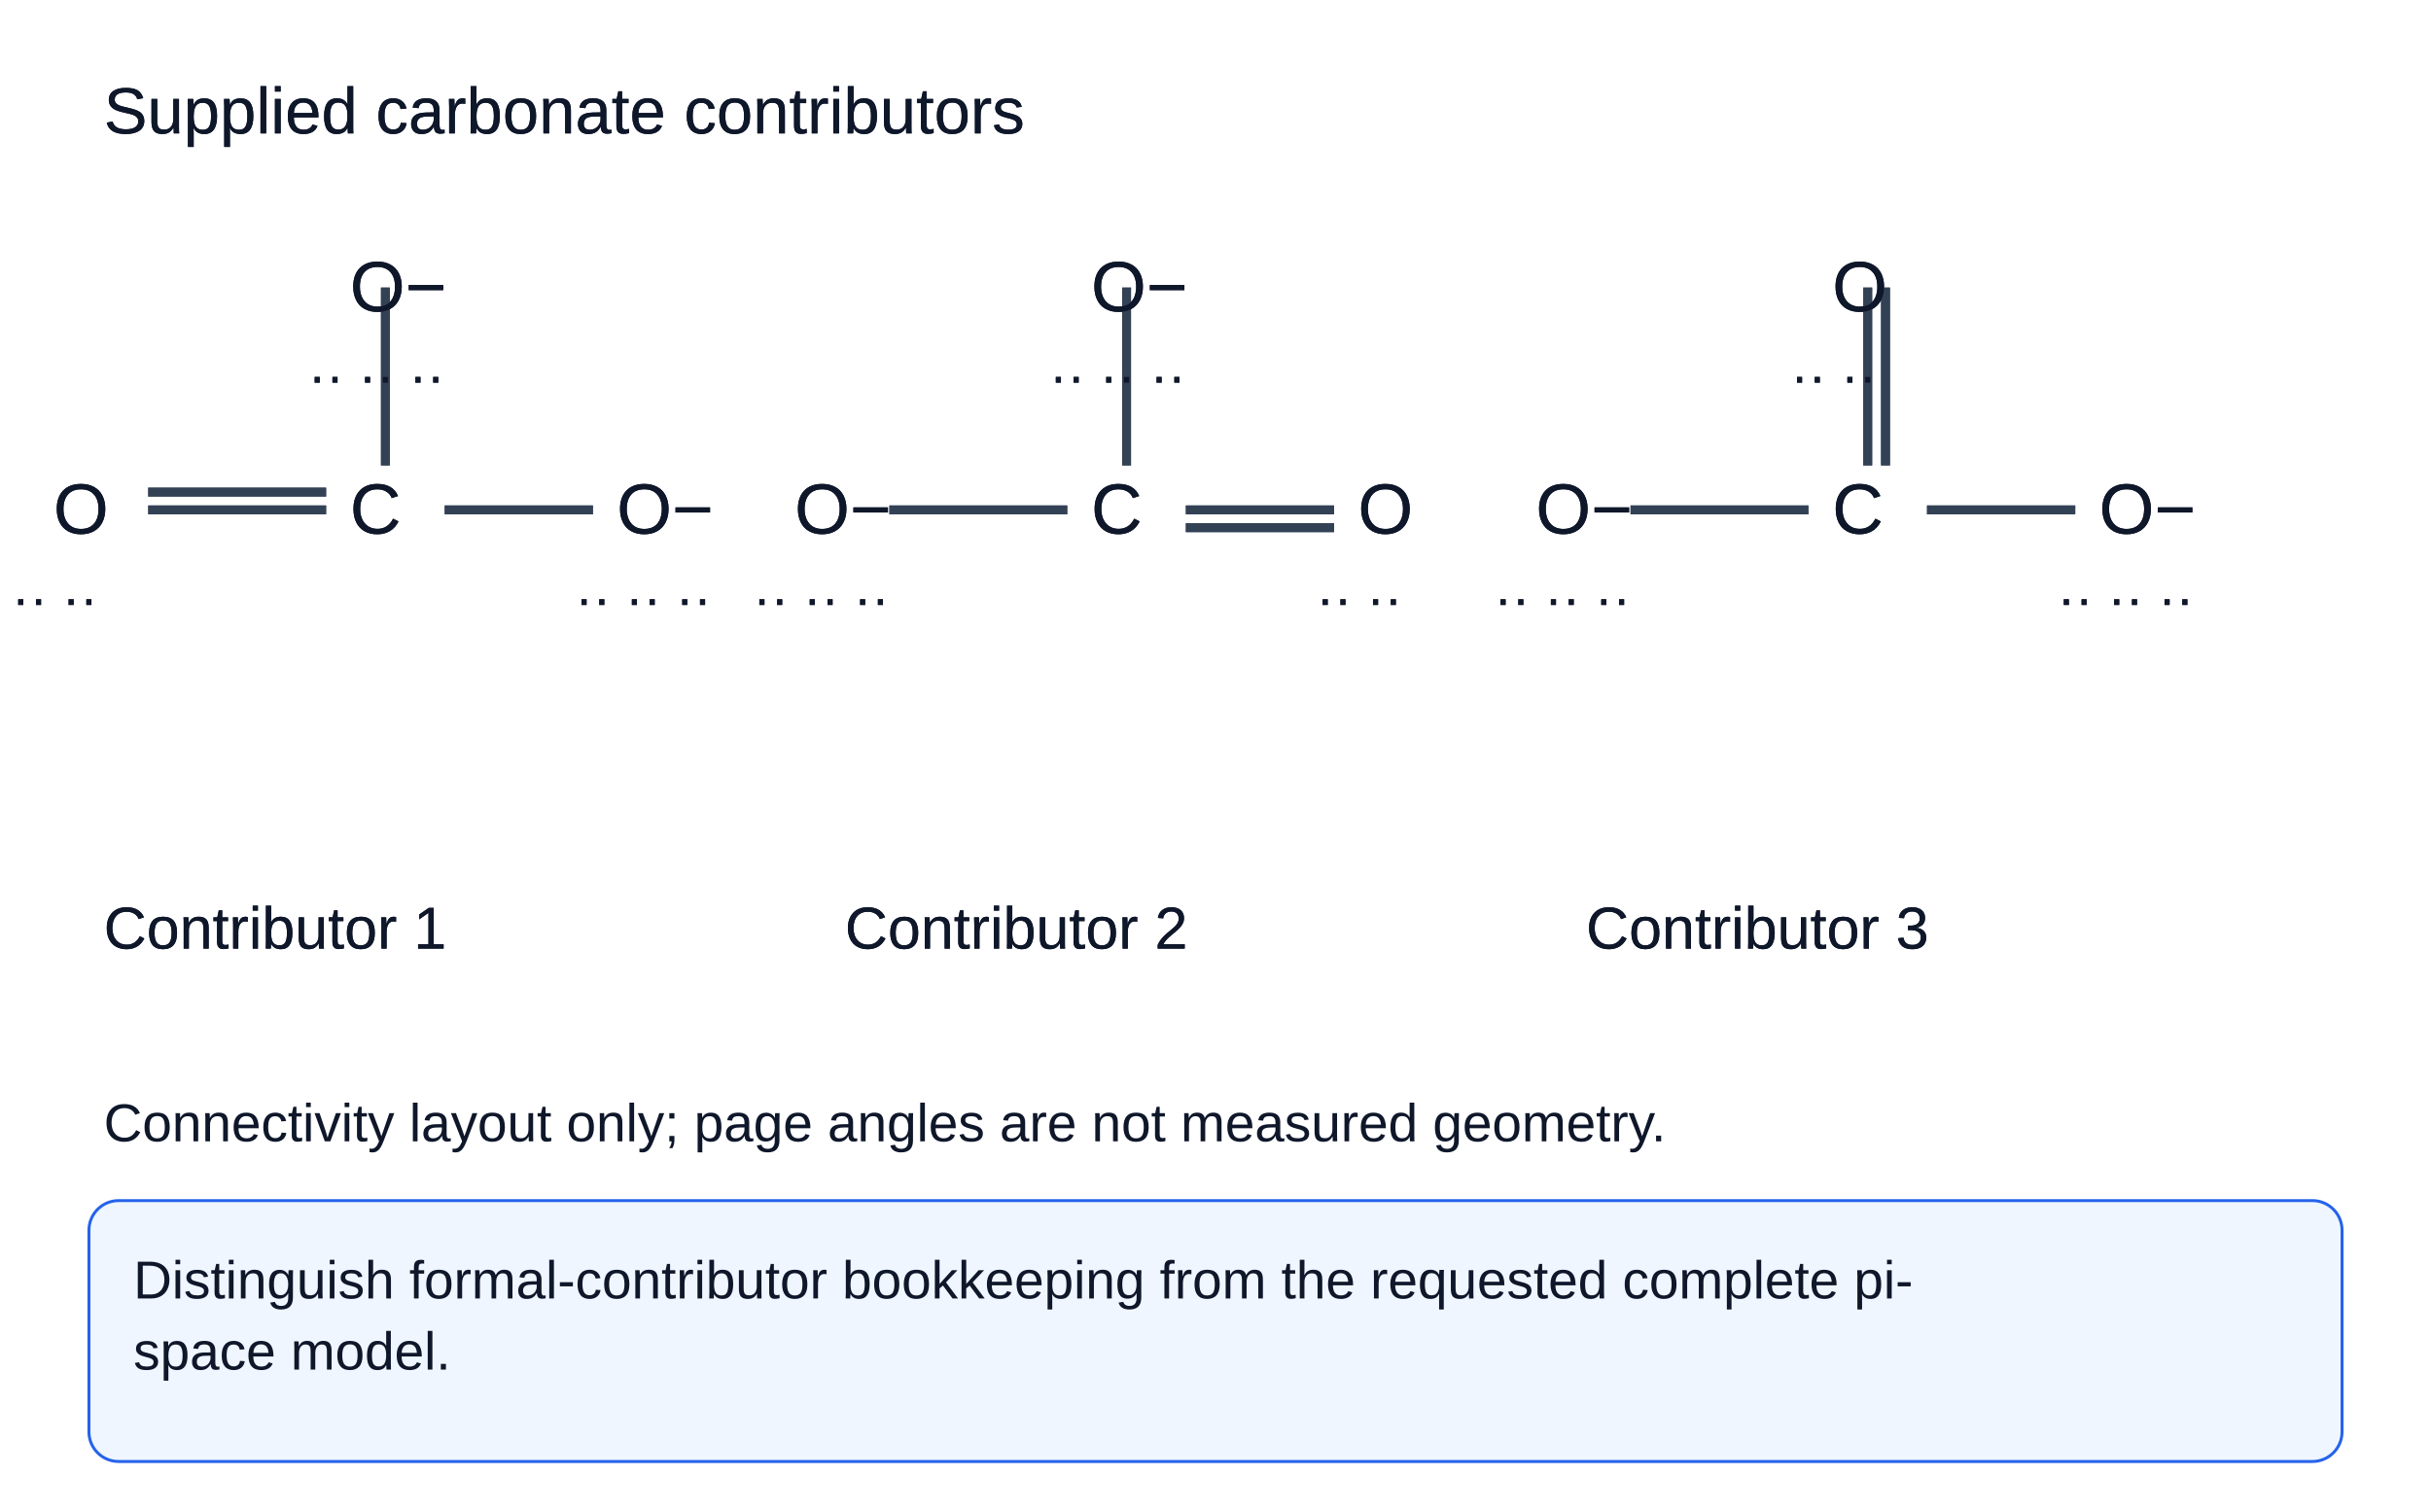
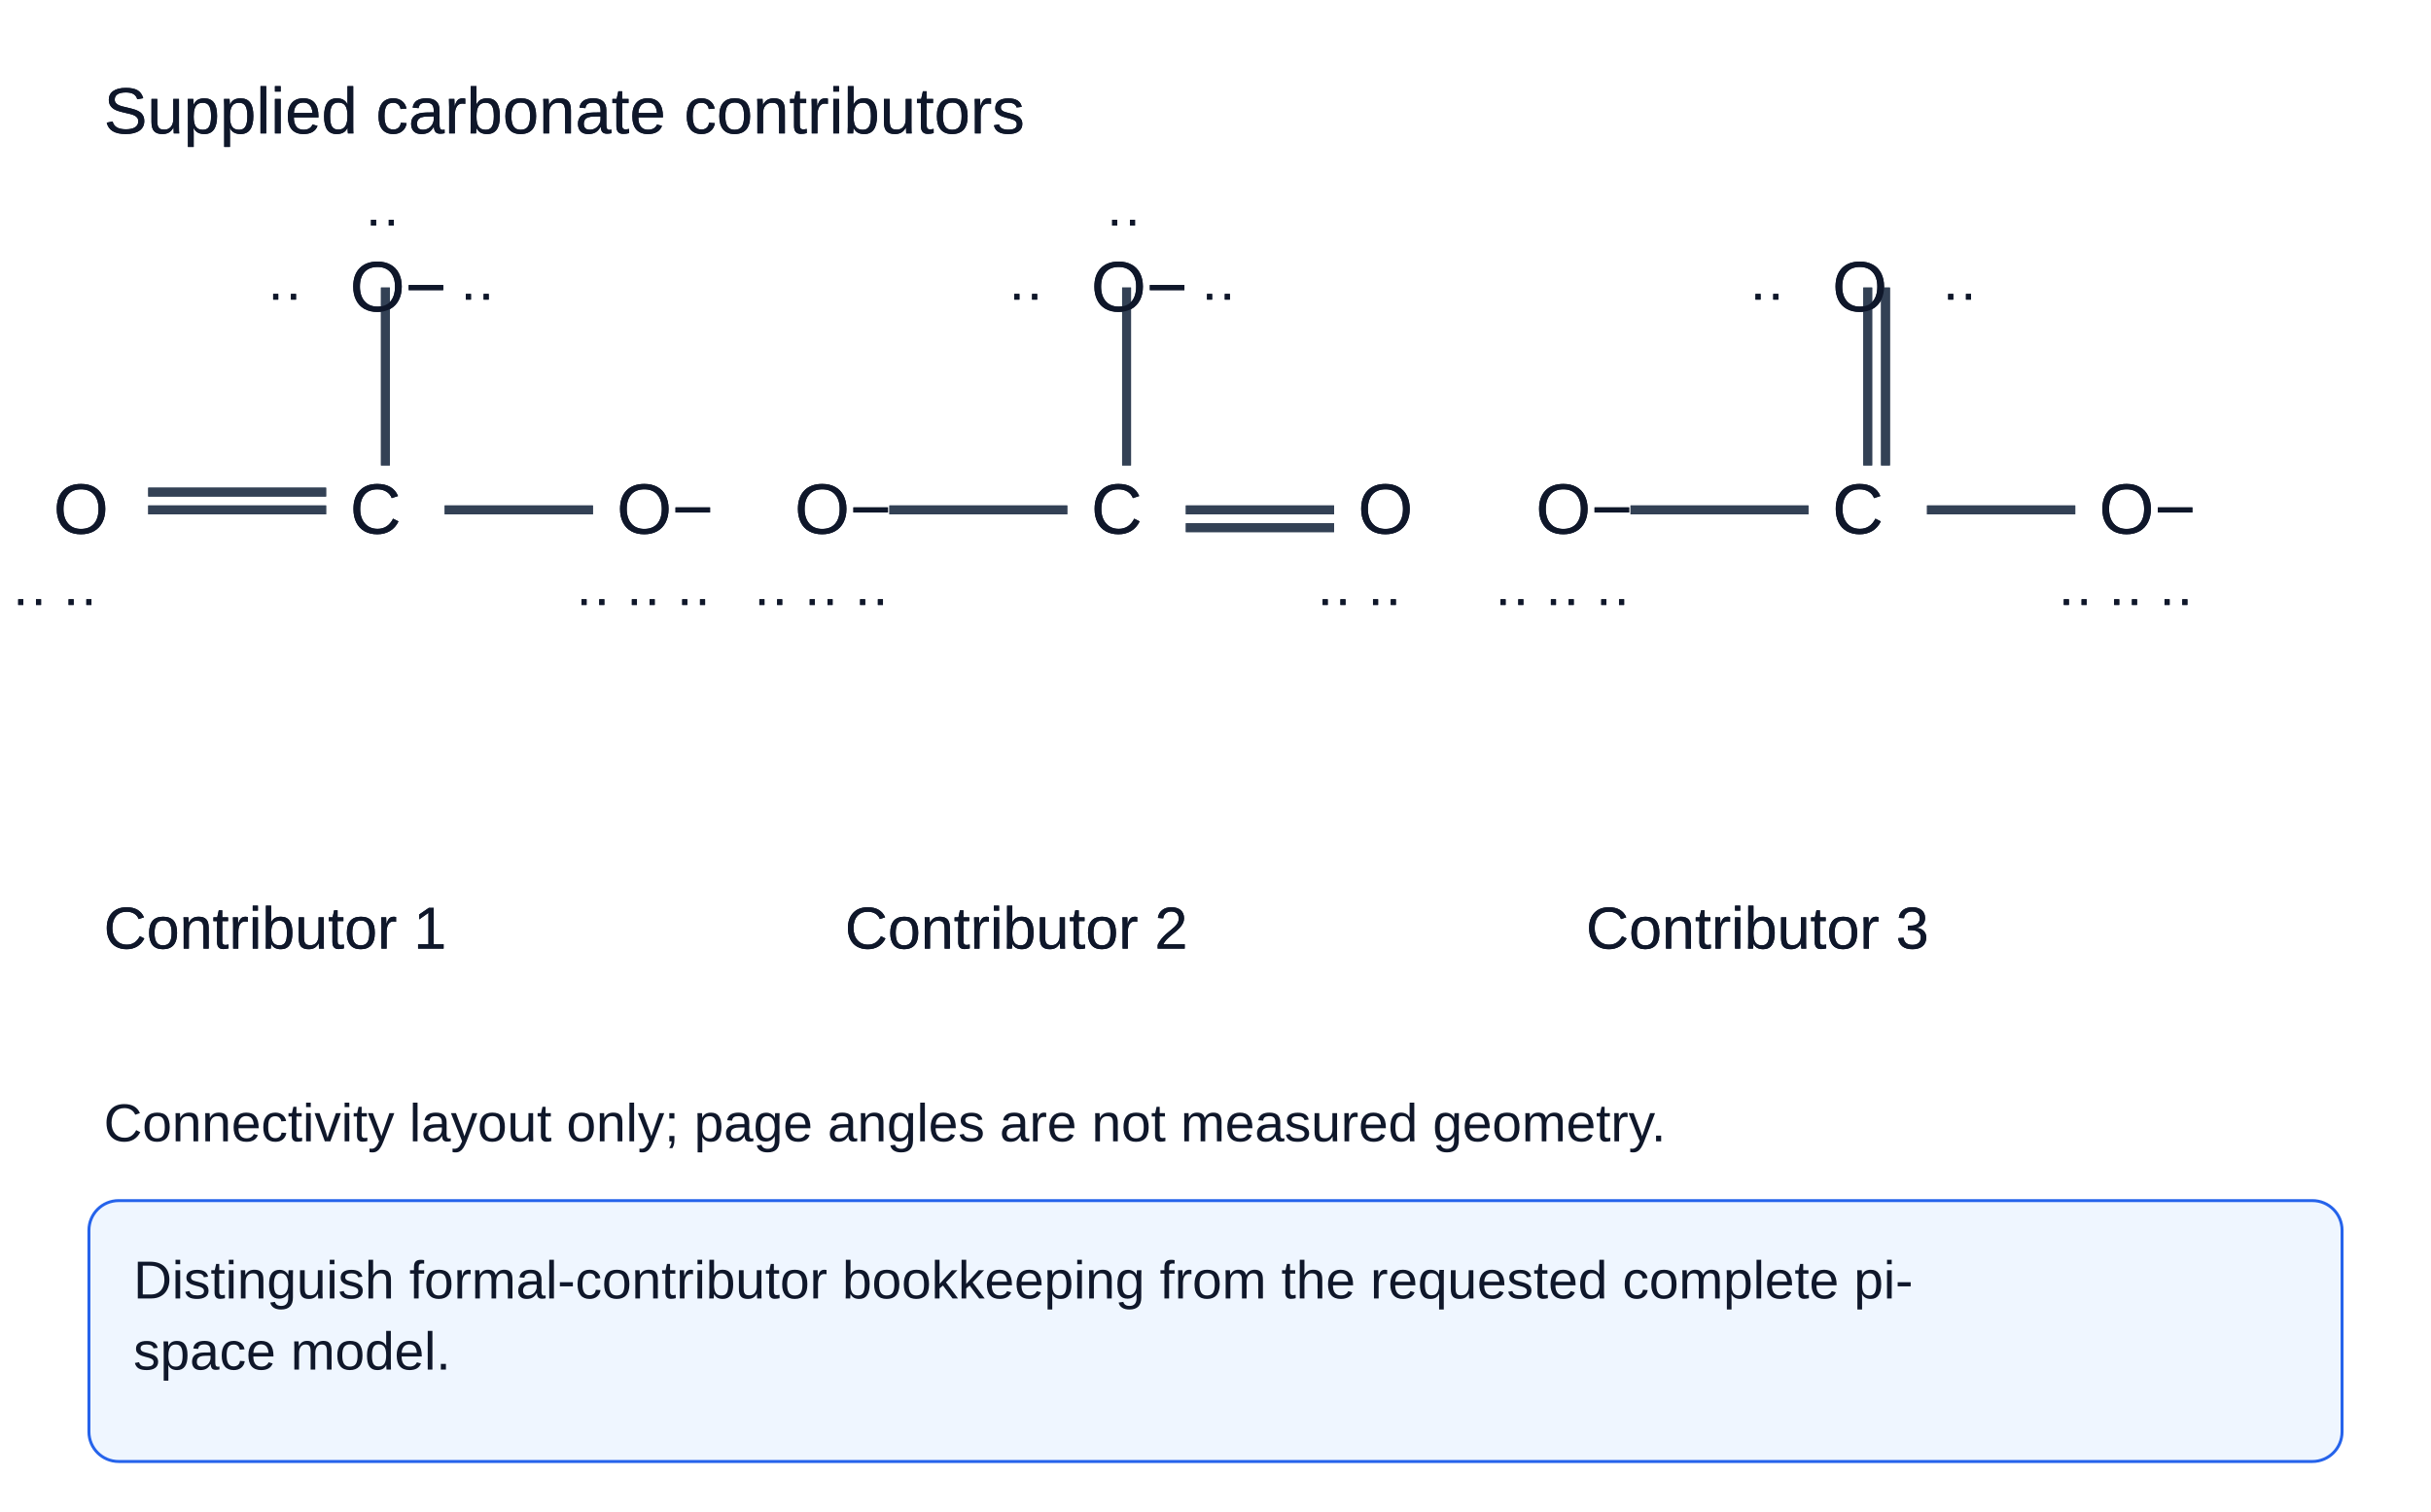
<svg xmlns="http://www.w3.org/2000/svg" viewBox="0 0 820 510" role="img" aria-label="Supplied carbonate contributors">
  <style>text{font-family:Arial,sans-serif;fill:#0f172a;stroke:none}</style>
  <g data-g9-stage-id="REP-ACADEMIC-ISS35-Q7-GIVENS">
    <text x="35" y="45" font-size="22">Supplied carbonate contributors</text>
    <text x="118" y="180" font-size="24">C</text>
    <line x1="110" y1="172" x2="50" y2="172" stroke="#334155" stroke-width="3" />
    <line x1="110.0" y1="166.0" x2="50.0" y2="166.0" stroke="#334155" stroke-width="3" />
    <text x="18" y="180" font-size="24">O</text>
    <line x1="150" y1="172" x2="200" y2="172" stroke="#334155" stroke-width="3" />
    <text x="208" y="180" font-size="24">O−</text>
    <line x1="130" y1="157" x2="130" y2="97" stroke="#334155" stroke-width="3" />
    <text x="118" y="105" font-size="24">O−</text>
    <text x="4" y="208" font-size="18">·· ··</text>
    <text x="194" y="208" font-size="18">·· ·· ··</text>
-     <text x="104" y="133" font-size="18">·· ·· ··</text>
+     <text x="90" y="105" font-size="18">··</text>
+     <text x="155" y="105" font-size="18">··</text>
+     <text x="123" y="80" font-size="18">··</text>
    <text x="35" y="320" font-size="20">Contributor 1</text>
    <text x="368" y="180" font-size="24">C</text>
    <line x1="360" y1="172" x2="300" y2="172" stroke="#334155" stroke-width="3" />
    <text x="268" y="180" font-size="24">O−</text>
    <line x1="400" y1="172" x2="450" y2="172" stroke="#334155" stroke-width="3" />
    <line x1="400.0" y1="178.0" x2="450.0" y2="178.0" stroke="#334155" stroke-width="3" />
    <text x="458" y="180" font-size="24">O</text>
    <line x1="380" y1="157" x2="380" y2="97" stroke="#334155" stroke-width="3" />
    <text x="368" y="105" font-size="24">O−</text>
    <text x="254" y="208" font-size="18">·· ·· ··</text>
    <text x="444" y="208" font-size="18">·· ··</text>
-     <text x="354" y="133" font-size="18">·· ·· ··</text>
+     <text x="340" y="105" font-size="18">··</text>
+     <text x="405" y="105" font-size="18">··</text>
+     <text x="373" y="80" font-size="18">··</text>
    <text x="285" y="320" font-size="20">Contributor 2</text>
    <text x="618" y="180" font-size="24">C</text>
    <line x1="610" y1="172" x2="550" y2="172" stroke="#334155" stroke-width="3" />
    <text x="518" y="180" font-size="24">O−</text>
    <line x1="650" y1="172" x2="700" y2="172" stroke="#334155" stroke-width="3" />
    <text x="708" y="180" font-size="24">O−</text>
    <line x1="630" y1="157" x2="630" y2="97" stroke="#334155" stroke-width="3" />
    <line x1="636.0" y1="157.0" x2="636.0" y2="97.0" stroke="#334155" stroke-width="3" />
    <text x="618" y="105" font-size="24">O</text>
    <text x="504" y="208" font-size="18">·· ·· ··</text>
    <text x="694" y="208" font-size="18">·· ·· ··</text>
-     <text x="604" y="133" font-size="18">·· ··</text>
+     <text x="590" y="105" font-size="18">··</text>
+     <text x="655" y="105" font-size="18">··</text>
    <text x="535" y="320" font-size="20">Contributor 3</text>
    <text x="35" y="385" font-size="18">Connectivity layout only; page angles are not measured geometry.</text>
  </g>
  <g data-g9-stage-id="REP-ACADEMIC-ISS35-Q7-BRIDGE">
    <text x="35" y="45" font-size="22">Supplied carbonate contributors</text>
    <text x="118" y="180" font-size="24">C</text>
    <line x1="110" y1="172" x2="50" y2="172" stroke="#334155" stroke-width="3" />
    <line x1="110.0" y1="166.0" x2="50.0" y2="166.0" stroke="#334155" stroke-width="3" />
    <text x="18" y="180" font-size="24">O</text>
    <line x1="150" y1="172" x2="200" y2="172" stroke="#334155" stroke-width="3" />
    <text x="208" y="180" font-size="24">O−</text>
    <line x1="130" y1="157" x2="130" y2="97" stroke="#334155" stroke-width="3" />
    <text x="118" y="105" font-size="24">O−</text>
    <text x="4" y="208" font-size="18">·· ··</text>
    <text x="194" y="208" font-size="18">·· ·· ··</text>
-     <text x="104" y="133" font-size="18">·· ·· ··</text>
+     <text x="90" y="105" font-size="18">··</text>
+     <text x="155" y="105" font-size="18">··</text>
+     <text x="123" y="80" font-size="18">··</text>
    <text x="35" y="320" font-size="20">Contributor 1</text>
    <text x="368" y="180" font-size="24">C</text>
    <line x1="360" y1="172" x2="300" y2="172" stroke="#334155" stroke-width="3" />
    <text x="268" y="180" font-size="24">O−</text>
    <line x1="400" y1="172" x2="450" y2="172" stroke="#334155" stroke-width="3" />
    <line x1="400.0" y1="178.0" x2="450.0" y2="178.0" stroke="#334155" stroke-width="3" />
    <text x="458" y="180" font-size="24">O</text>
    <line x1="380" y1="157" x2="380" y2="97" stroke="#334155" stroke-width="3" />
    <text x="368" y="105" font-size="24">O−</text>
    <text x="254" y="208" font-size="18">·· ·· ··</text>
    <text x="444" y="208" font-size="18">·· ··</text>
-     <text x="354" y="133" font-size="18">·· ·· ··</text>
+     <text x="340" y="105" font-size="18">··</text>
+     <text x="405" y="105" font-size="18">··</text>
+     <text x="373" y="80" font-size="18">··</text>
    <text x="285" y="320" font-size="20">Contributor 2</text>
    <text x="618" y="180" font-size="24">C</text>
    <line x1="610" y1="172" x2="550" y2="172" stroke="#334155" stroke-width="3" />
    <text x="518" y="180" font-size="24">O−</text>
    <line x1="650" y1="172" x2="700" y2="172" stroke="#334155" stroke-width="3" />
    <text x="708" y="180" font-size="24">O−</text>
    <line x1="630" y1="157" x2="630" y2="97" stroke="#334155" stroke-width="3" />
    <line x1="636.0" y1="157.0" x2="636.0" y2="97.0" stroke="#334155" stroke-width="3" />
    <text x="618" y="105" font-size="24">O</text>
    <text x="504" y="208" font-size="18">·· ·· ··</text>
    <text x="694" y="208" font-size="18">·· ·· ··</text>
-     <text x="604" y="133" font-size="18">·· ··</text>
+     <text x="590" y="105" font-size="18">··</text>
+     <text x="655" y="105" font-size="18">··</text>
    <text x="535" y="320" font-size="20">Contributor 3</text>
    <rect x="30" y="405" width="760" height="88" rx="10" fill="#eff6ff" stroke="#2563eb" />
    <text x="45" y="438" font-size="18">Distinguish formal-contributor bookkeeping from the requested complete pi-</text>
    <text x="45" y="462" font-size="18">space model.</text>
  </g>
</svg>
